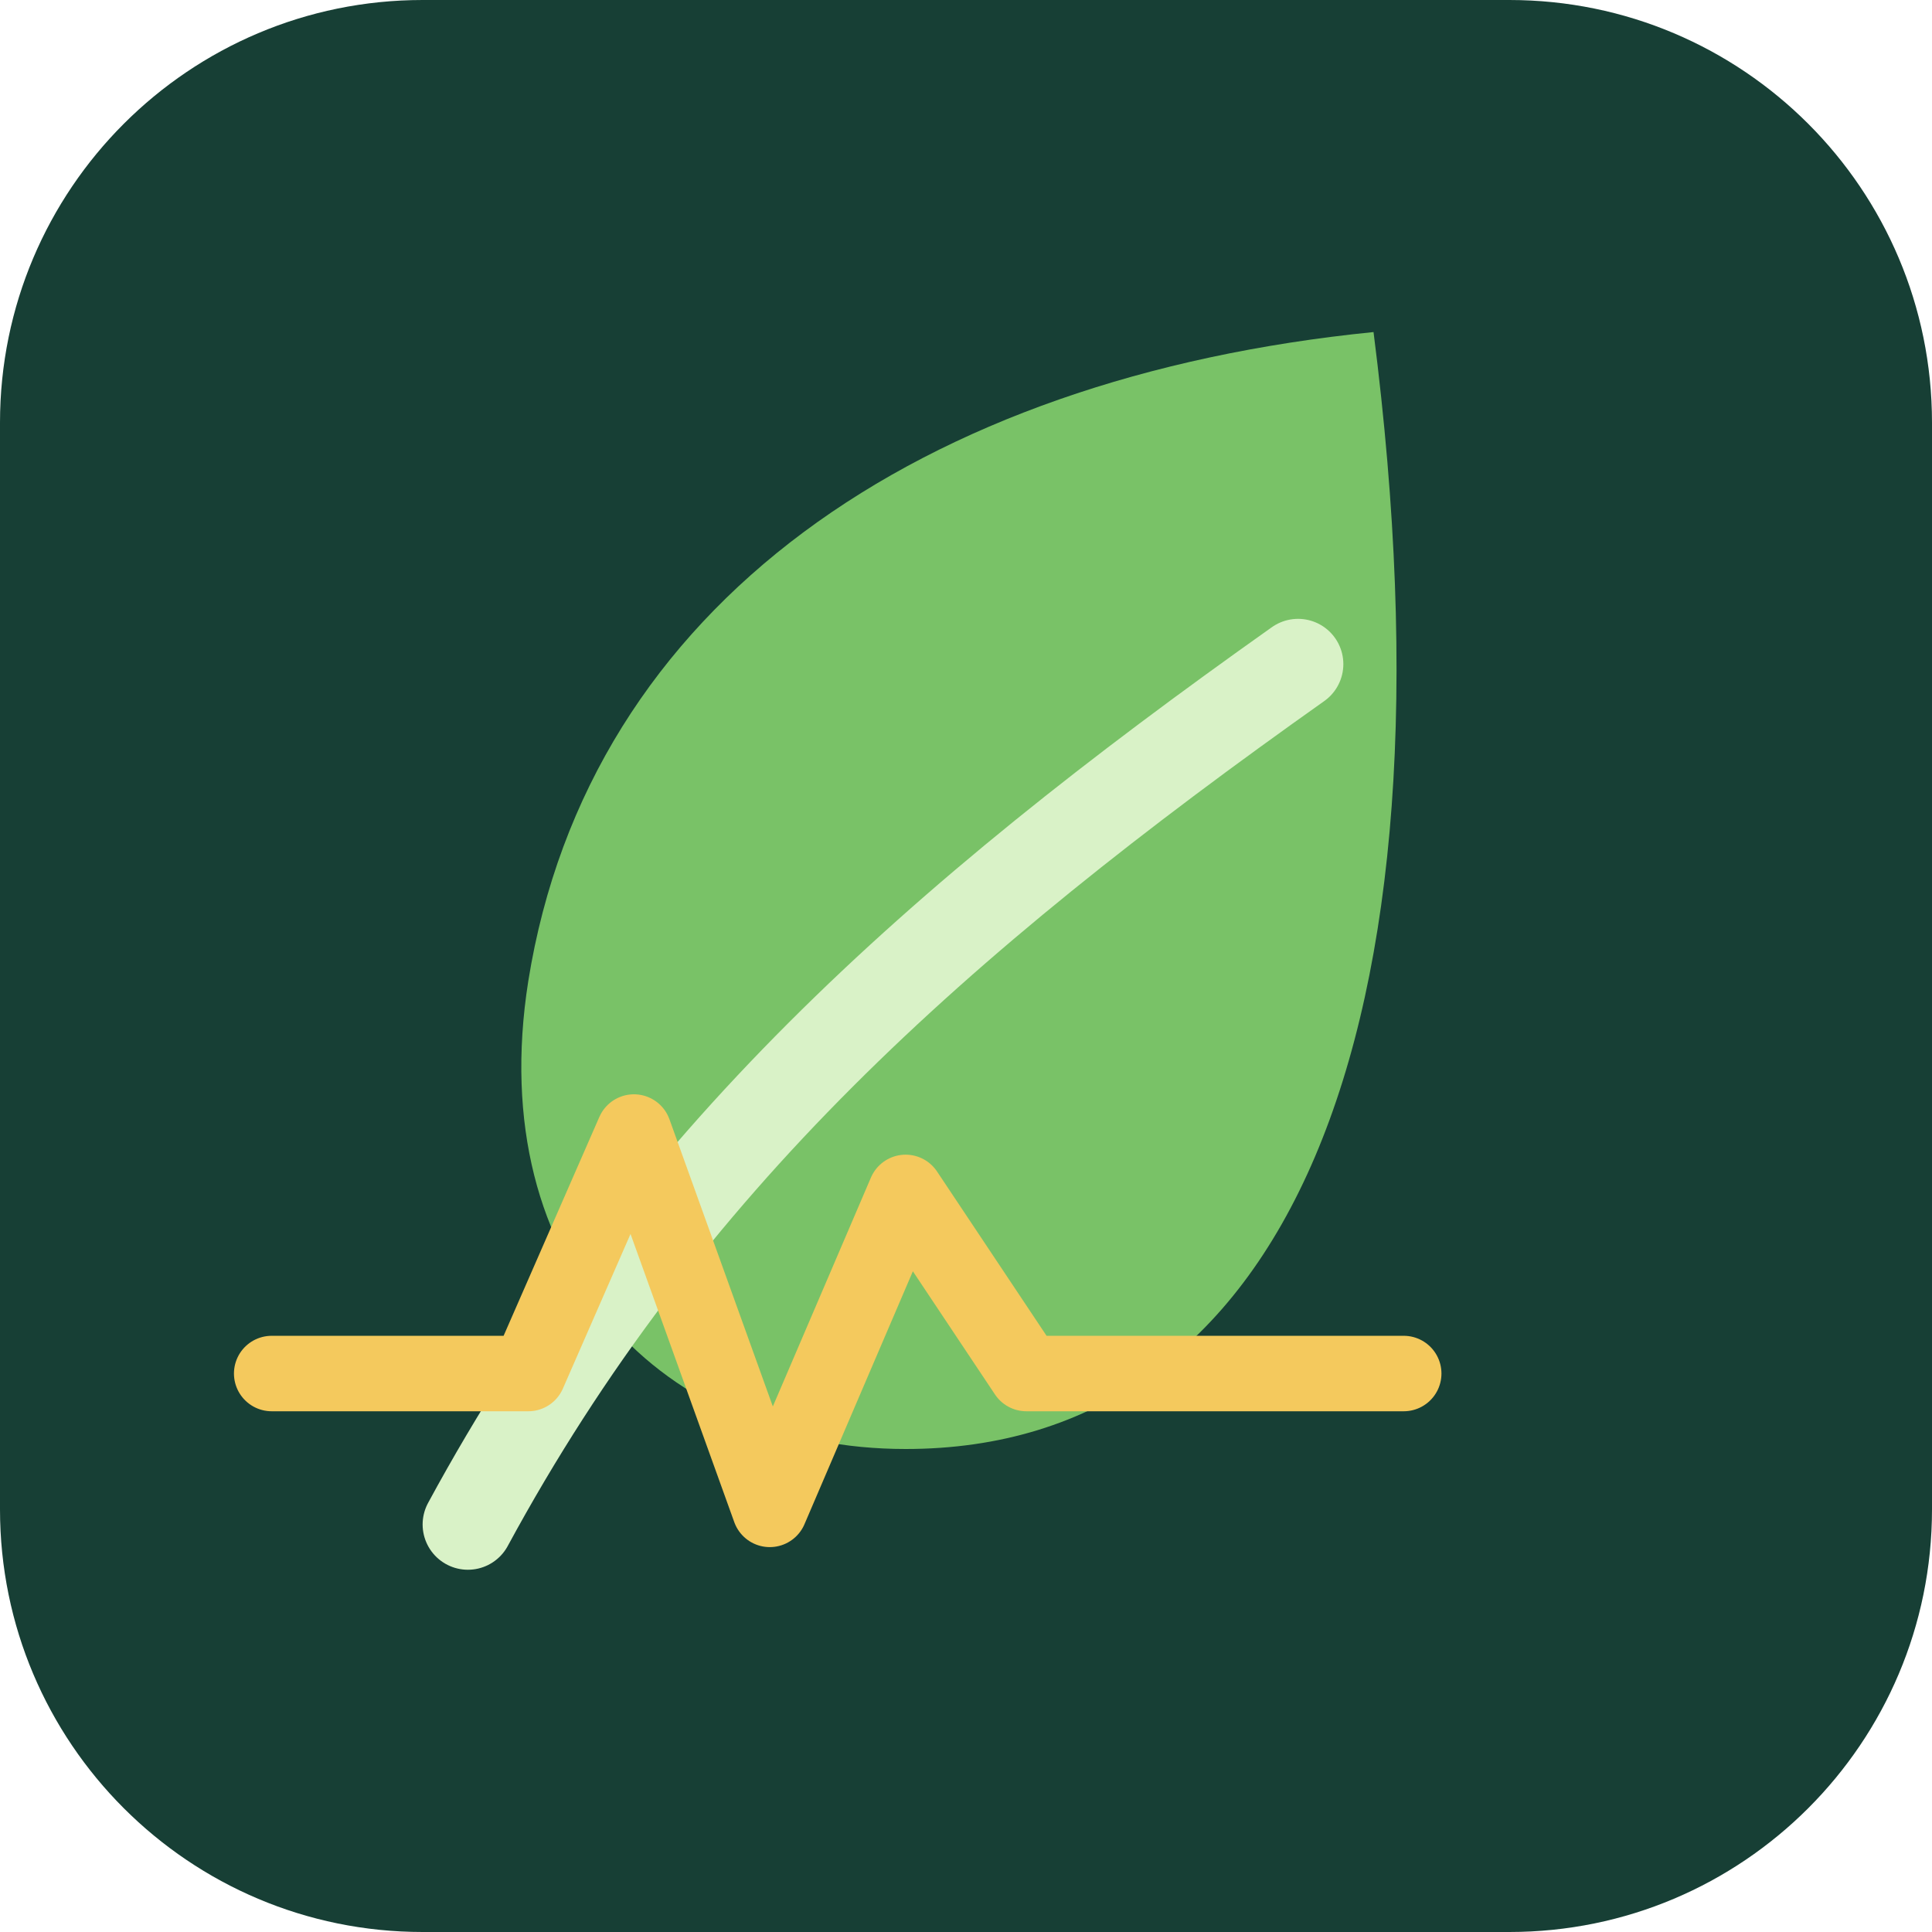
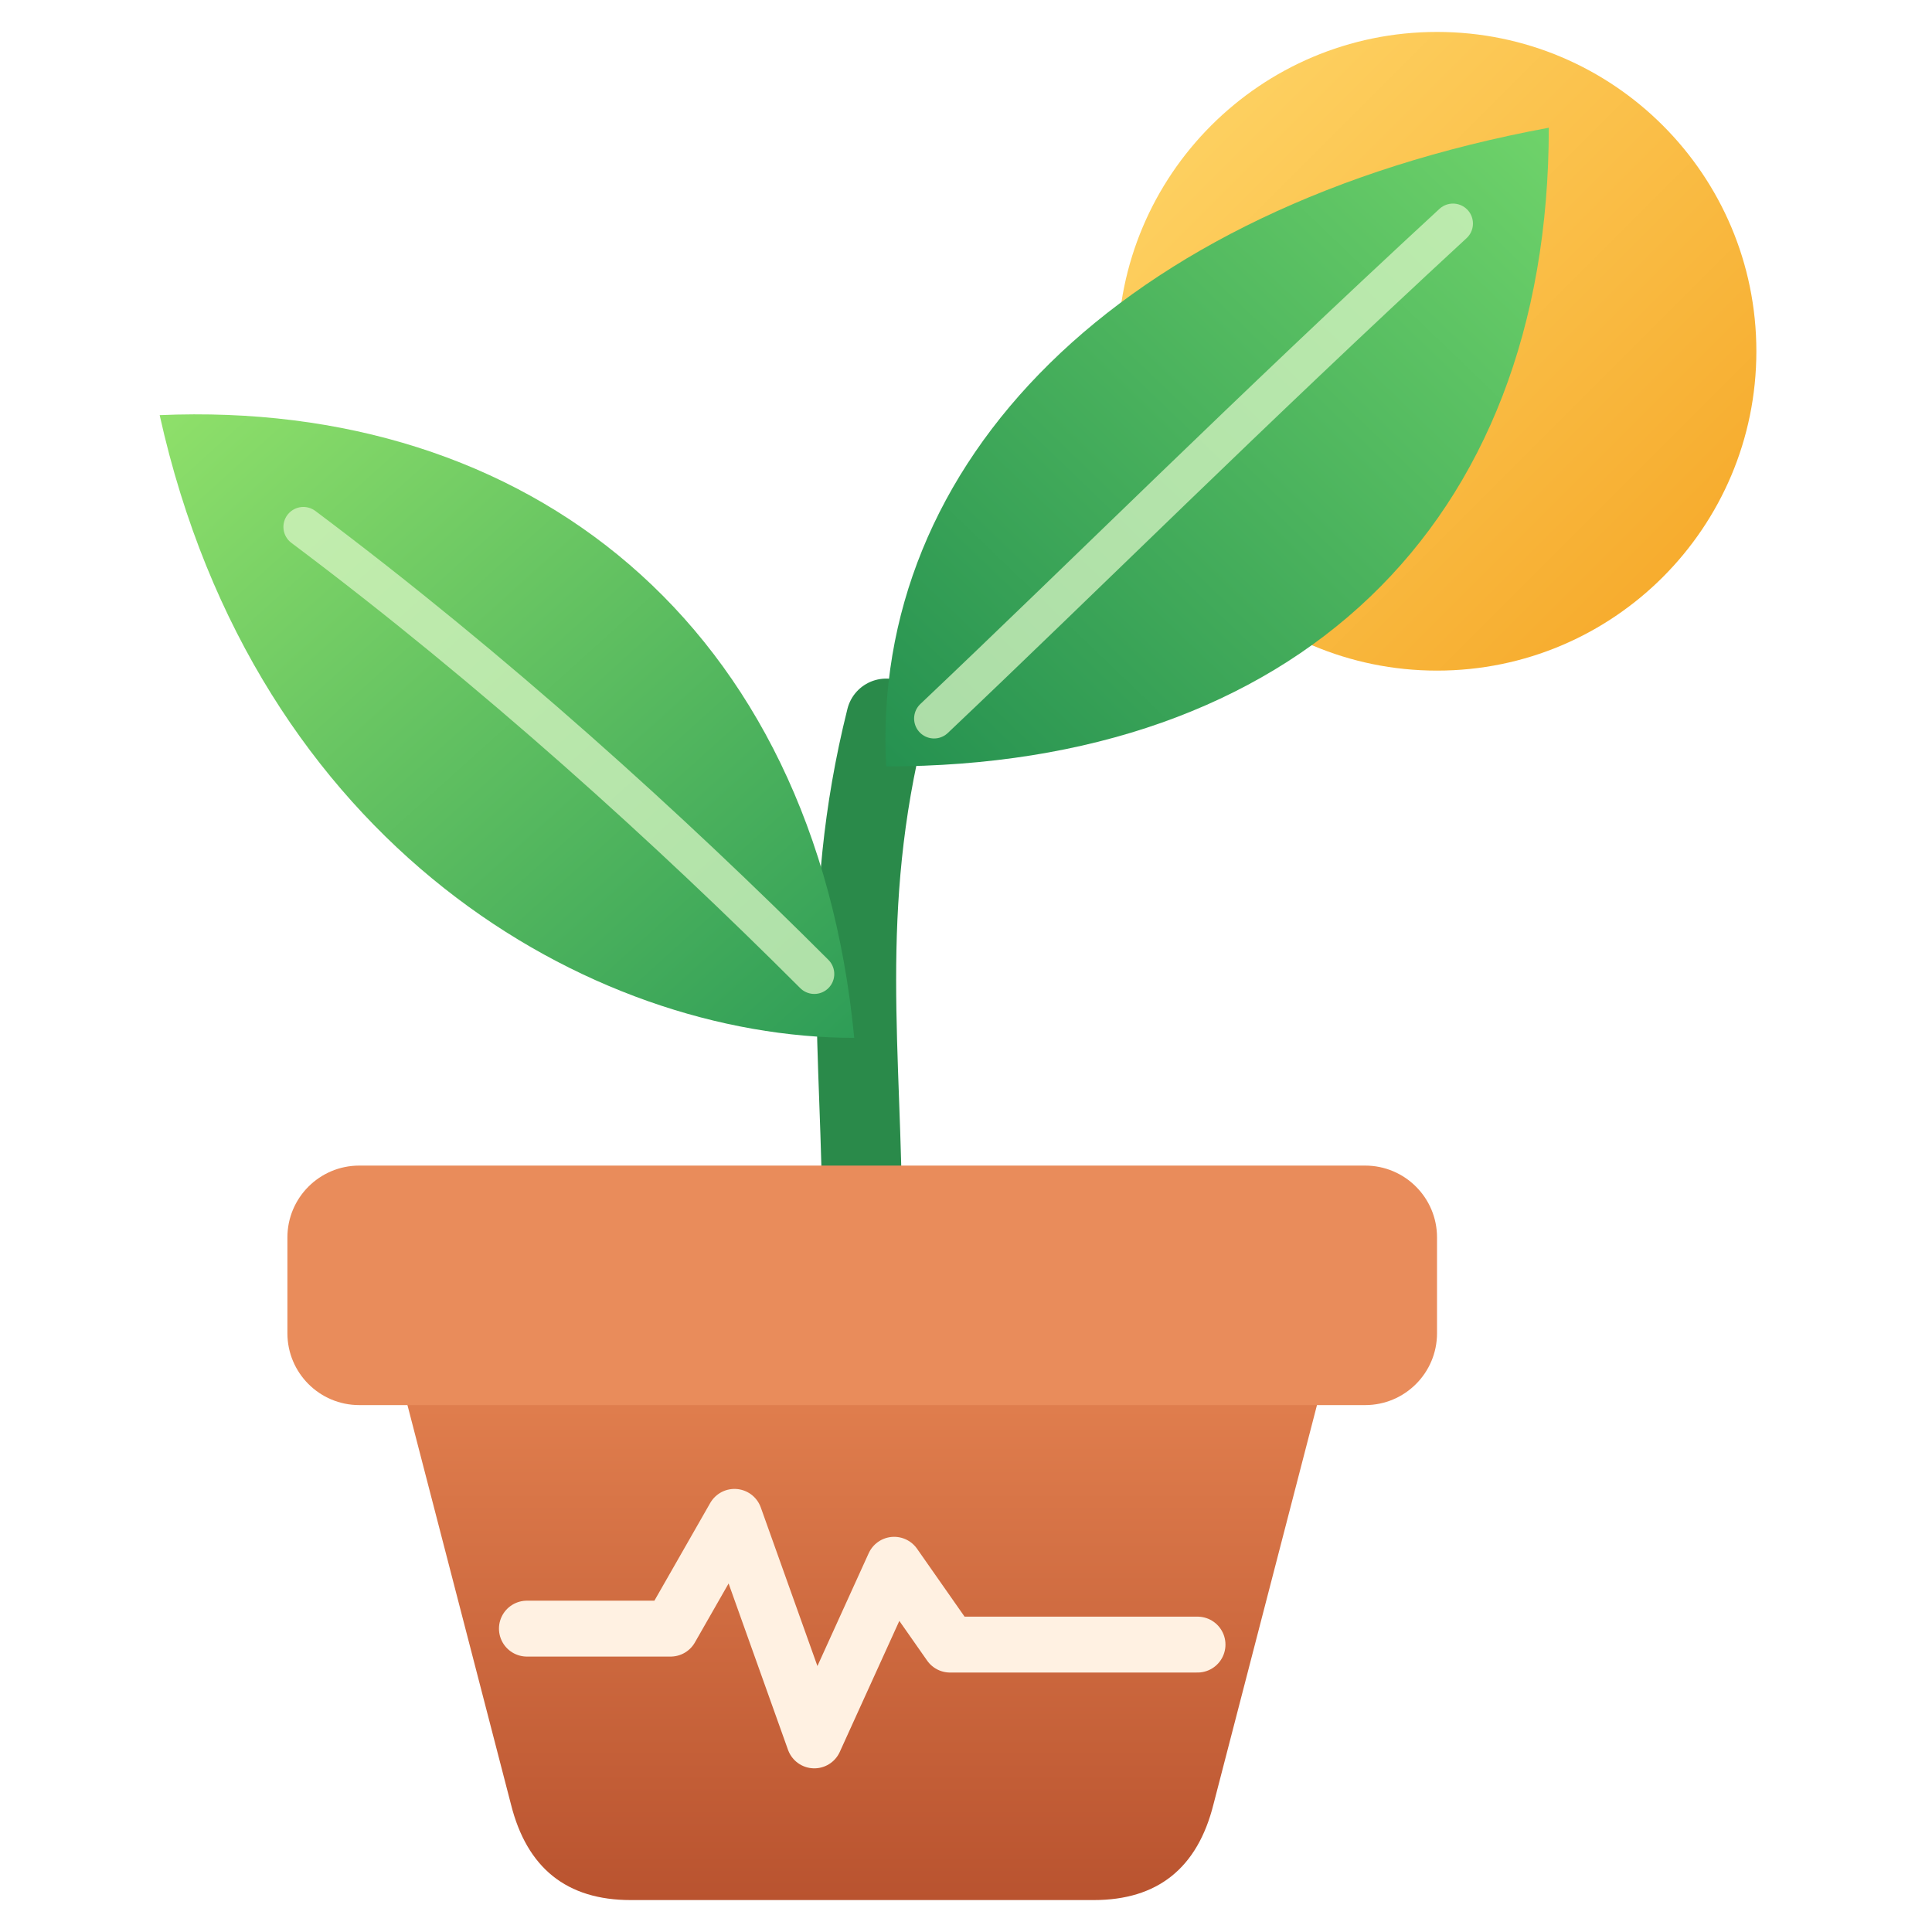
- <svg xmlns="http://www.w3.org/2000/svg" viewBox="0 0 128 128" role="img" aria-labelledby="title desc">
-   <rect width="128" height="128" rx="28" fill="#173f35" />
-   <path d="M91 22C61 25 39 40 35 65c-3 19 9 31 25 31 25 0 37-27 31-74Z" fill="#79c267" />
-   <path d="M31 101c13-24 31-40 55-57" fill="none" stroke="#d9f2c7" stroke-linecap="round" stroke-width="6" />
-   <path d="M18 91h17l7-16 9 25 9-21 8 12h25" fill="none" stroke="#f4c95d" stroke-linecap="round" stroke-linejoin="round" stroke-width="5" />
+ <svg xmlns="http://www.w3.org/2000/svg" viewBox="20 14 242 242" role="img" aria-label="DIY Plants">
+   <defs>
+     <linearGradient id="sun" x1="0" y1="0" x2="1" y2="1">
+       <stop offset="0" stop-color="#ffd76a" />
+       <stop offset="1" stop-color="#f5a524" />
+     </linearGradient>
+     <linearGradient id="leafL" x1="1" y1="1" x2="0" y2="0">
+       <stop offset="0" stop-color="#2e9d57" />
+       <stop offset="1" stop-color="#8fe06a" />
+     </linearGradient>
+     <linearGradient id="leafR" x1="0" y1="1" x2="1" y2="0">
+       <stop offset="0" stop-color="#259150" />
+       <stop offset="1" stop-color="#6fd36a" />
+     </linearGradient>
+     <linearGradient id="pot" x1="0" y1="0" x2="0" y2="1">
+       <stop offset="0" stop-color="#e2804f" />
+       <stop offset="1" stop-color="#b9532f" />
+     </linearGradient>
+   </defs>
+   <circle cx="200" cy="58" r="40" fill="url(#sun)" />
+   <path d="M128 168C128 146 125 128 131 104" fill="none" stroke="#2a8a4a" stroke-width="10" stroke-linecap="round" />
+   <path d="M127 144C94 144 52 120 40 66C86 64 122 92 127 144Z" fill="url(#leafL)" />
+   <path d="M122 136C104 118 82 98 58 80" fill="none" stroke="#d8f5c4" stroke-opacity=".75" stroke-width="5" stroke-linecap="round" />
+   <path d="M131 110C129 72 160 40 214 30C214 80 182 110 131 110Z" fill="url(#leafR)" />
+   <path d="M137 104C156 86 176 66 202 42" fill="none" stroke="#d8f5c4" stroke-opacity=".75" stroke-width="5" stroke-linecap="round" />
+   <path d="M70 186H186L172 240Q169 252 157 252H99Q87 252 84 240Z" fill="url(#pot)" />
+   <rect x="56" y="160" width="144" height="30" rx="9" fill="#e98c5b" />
+   <path d="M86 218H104L112 204L122 232L132 210L139 220H170" fill="none" stroke="#fff1e2" stroke-width="7" stroke-linecap="round" stroke-linejoin="round" />
</svg>
